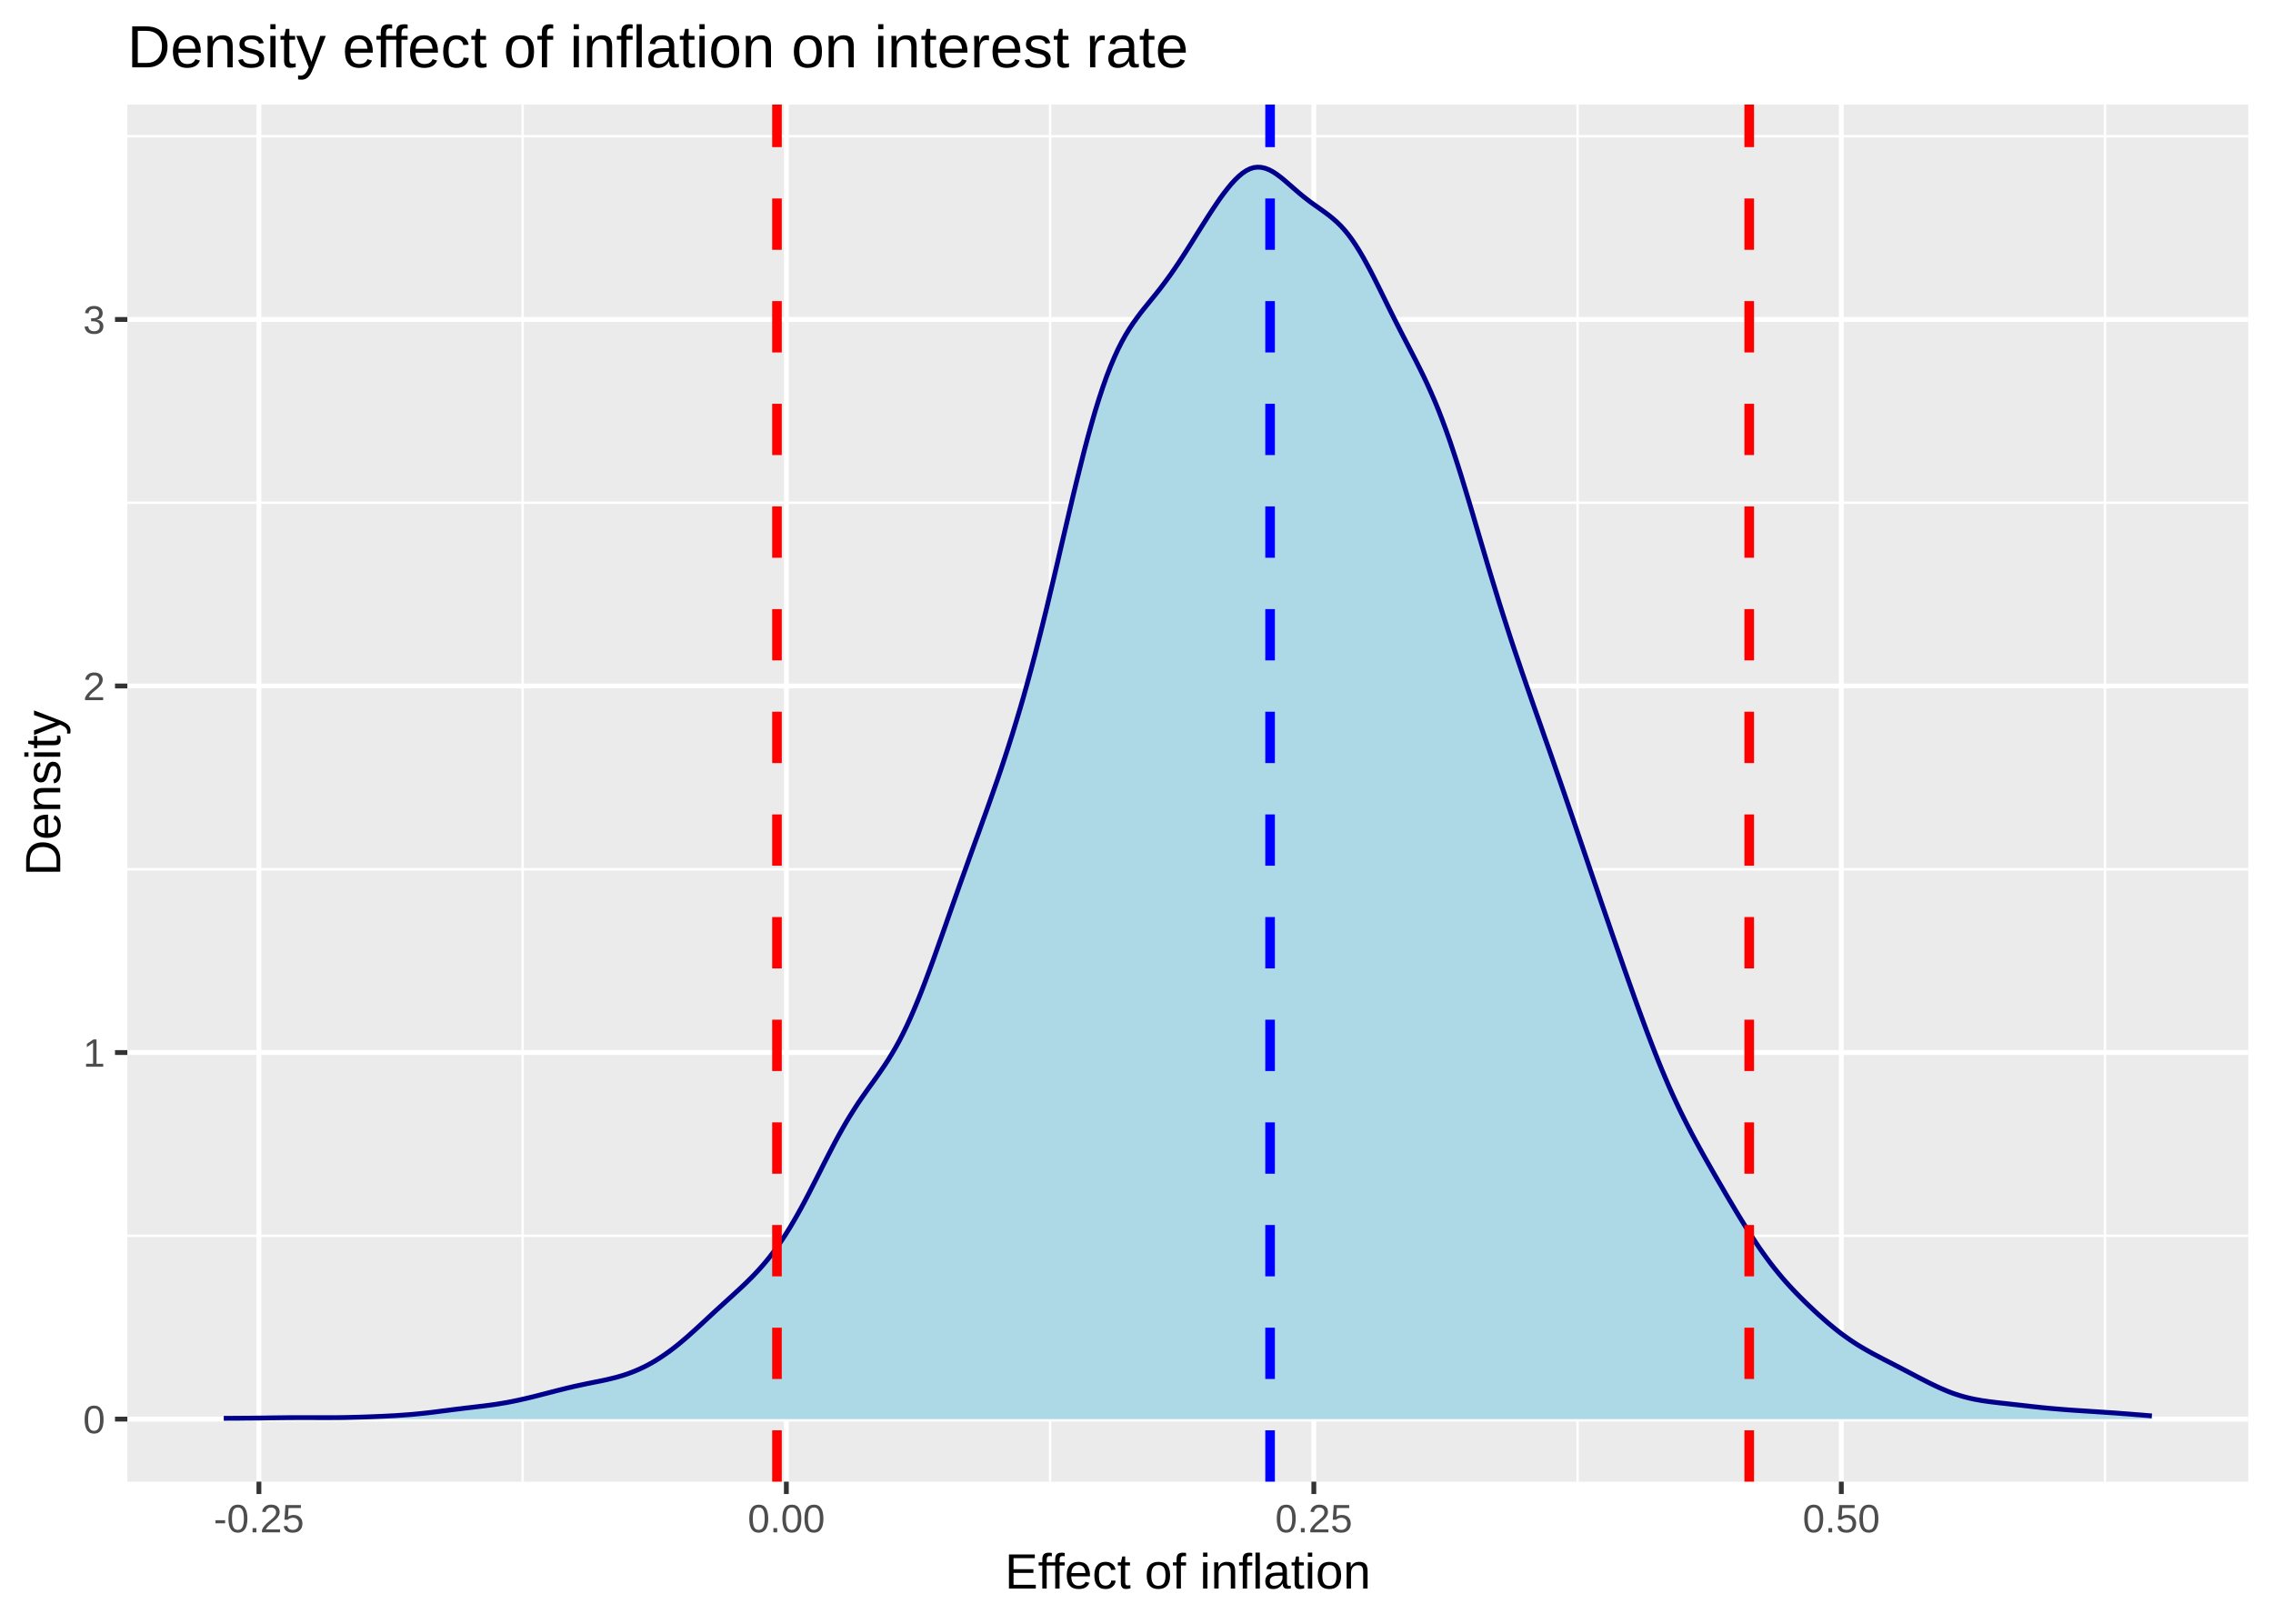
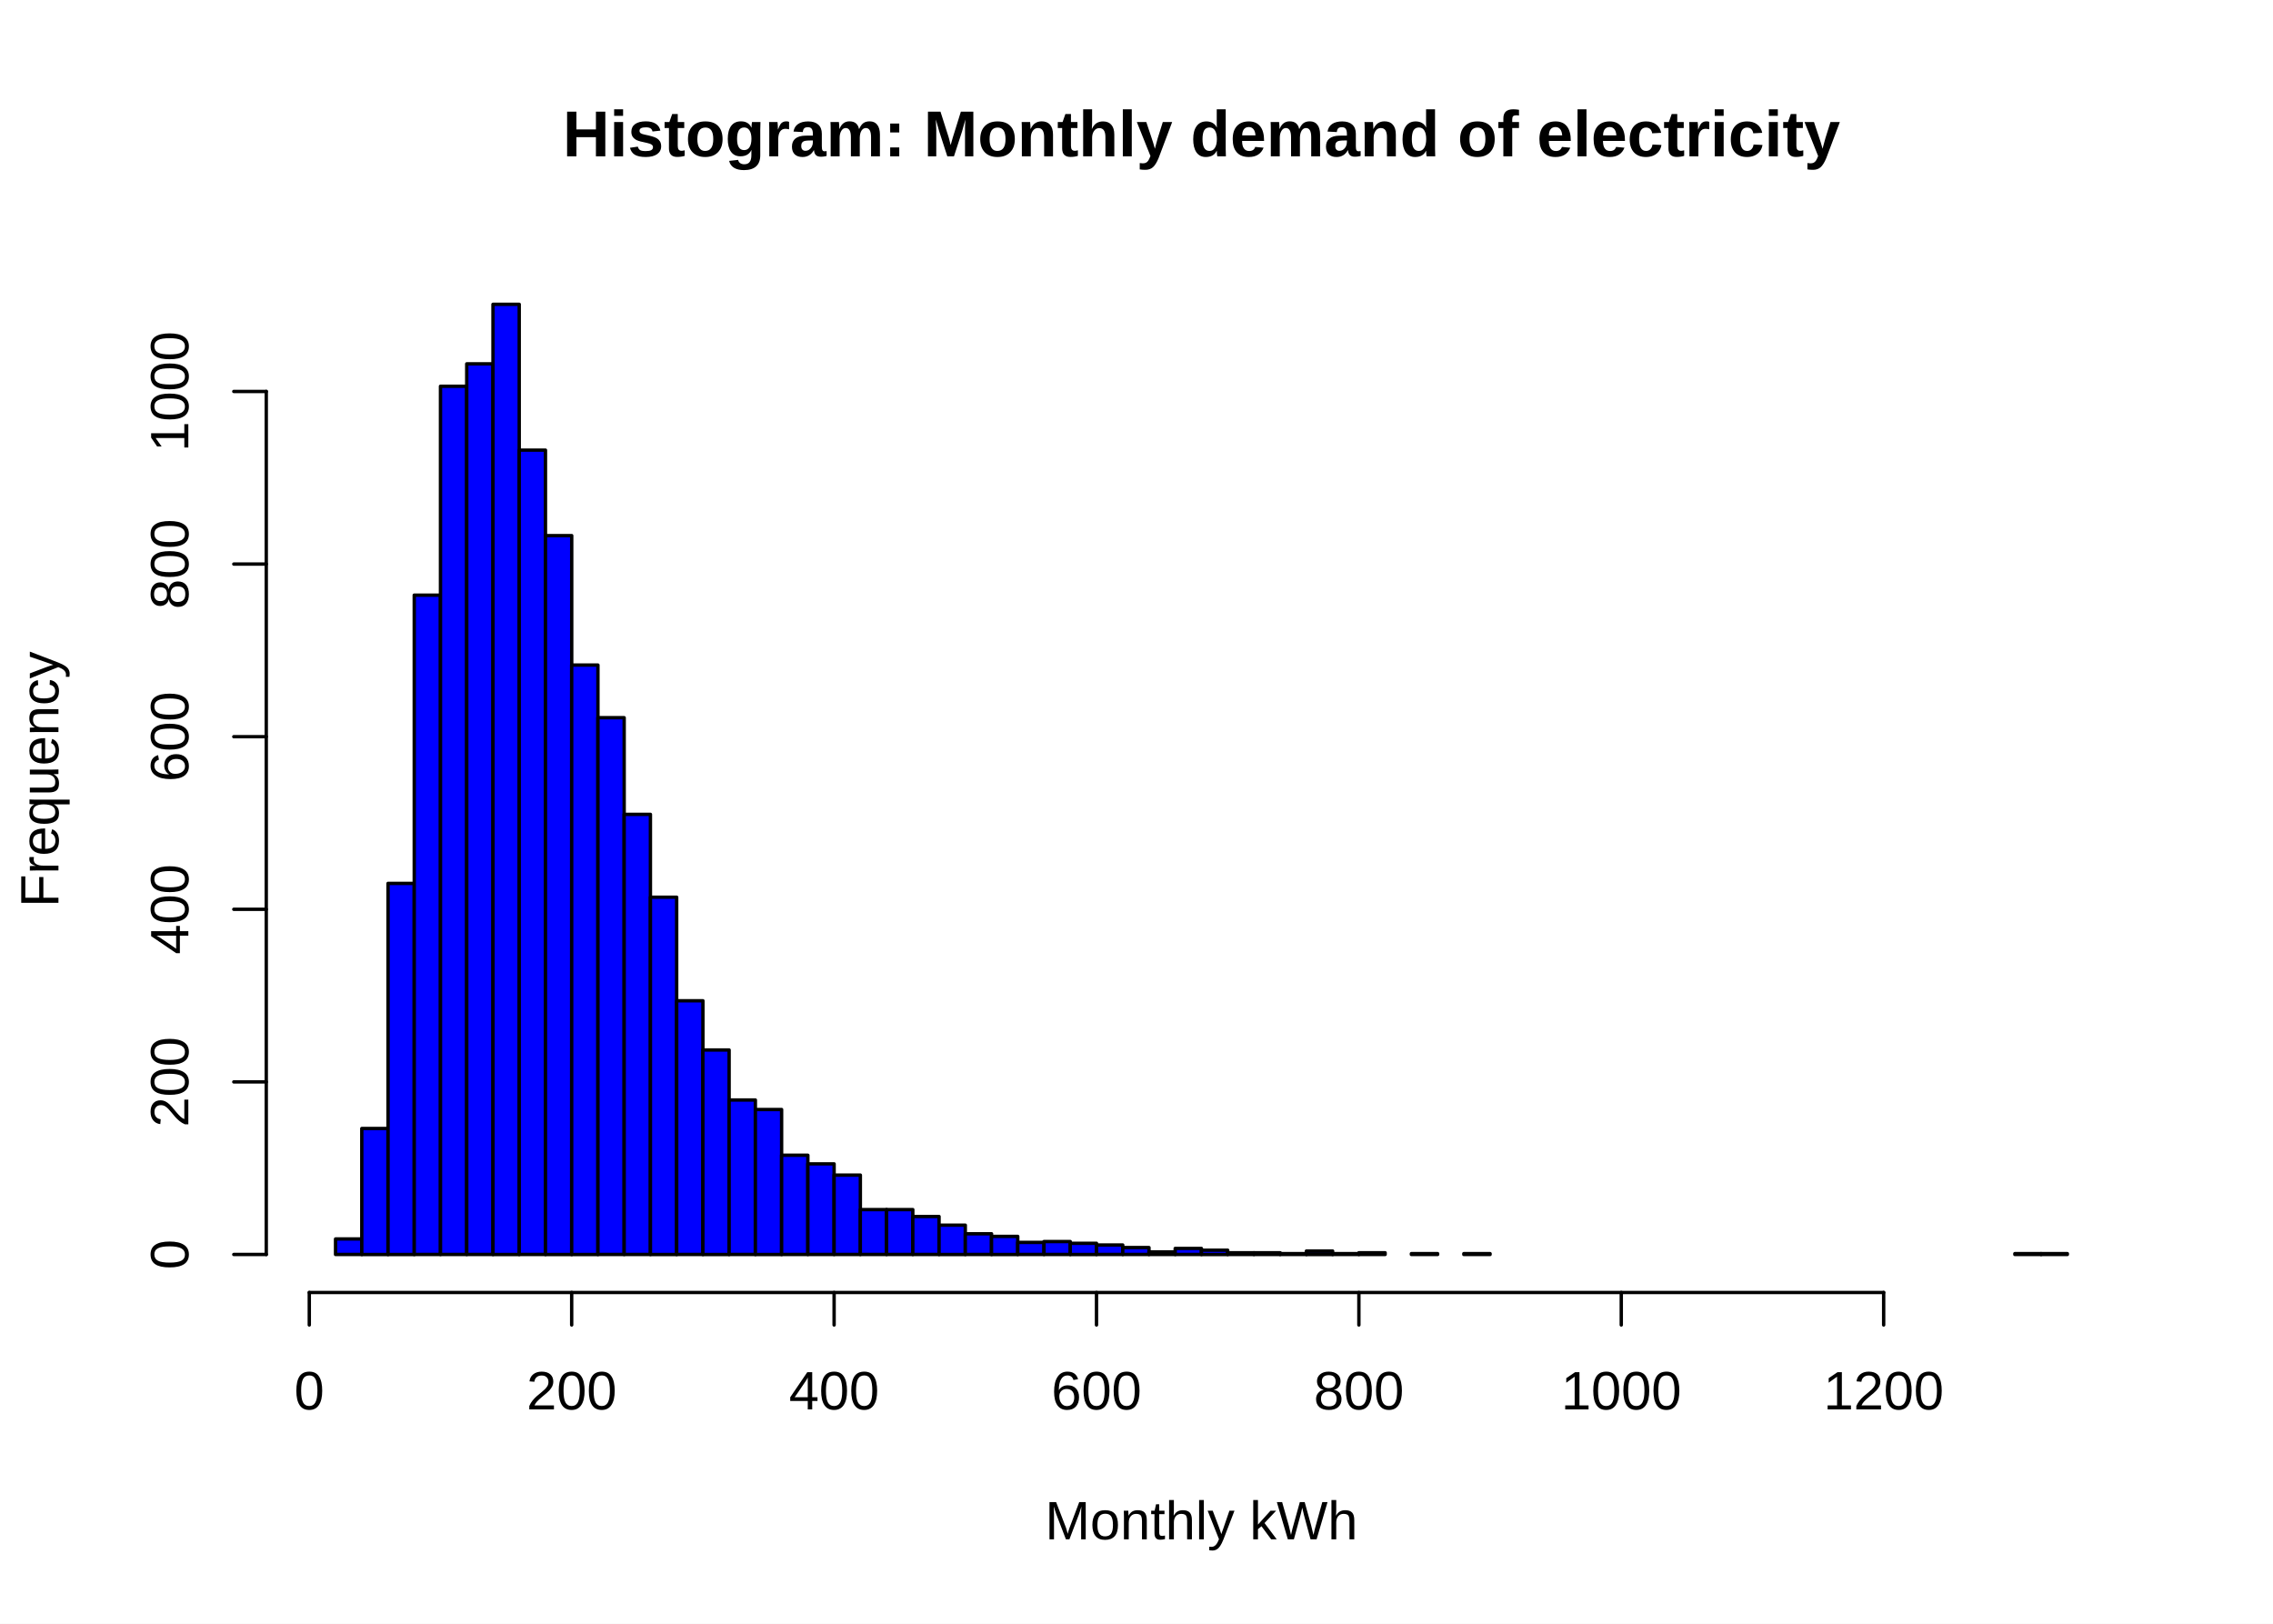
<svg xmlns="http://www.w3.org/2000/svg" class="svglite" width="504.00pt" height="360.00pt" viewBox="0 0 504.00 360.00">
  <defs>
    <style type="text/css">
    .svglite line, .svglite polyline, .svglite polygon, .svglite path, .svglite rect, .svglite circle {
      fill: none;
      stroke: #000000;
      stroke-linecap: round;
      stroke-linejoin: round;
      stroke-miterlimit: 10.00;
    }
    .svglite text {
      white-space: pre;
    }
  </style>
  </defs>
  <rect width="100%" height="100%" style="stroke: none; fill: #FFFFFF;" />
  <defs>
    <clipPath id="cpMC4wMHw1MDQuMDB8MC4wMHwzNjAuMDA=">
      <rect x="0.00" y="0.00" width="504.00" height="360.00" />
    </clipPath>
  </defs>
  <g clip-path="url(#cpMC4wMHw1MDQuMDB8MC4wMHwzNjAuMDA=)">
-     <rect x="0.00" y="0.00" width="504.00" height="360.00" style="stroke-width: 1.07; stroke: #FFFFFF; fill: #FFFFFF;" />
+     <text x="266.40" y="34.67" text-anchor="middle" style="font-size: 14.40px; font-weight: bold; font-family: &quot;Arial&quot;;" textLength="283.10px" lengthAdjust="spacingAndGlyphs">Histogram: Monthly demand of electricity</text>
+     <text x="266.40" y="341.28" text-anchor="middle" style="font-size: 12.00px; font-family: &quot;Arial&quot;;" textLength="69.36px" lengthAdjust="spacingAndGlyphs">Monthly kWh</text>
+     <text transform="translate(12.96,172.80) rotate(-90)" text-anchor="middle" style="font-size: 12.00px; font-family: &quot;Arial&quot;;" textLength="56.71px" lengthAdjust="spacingAndGlyphs">Frequency</text>
+     <line x1="68.58" y1="286.56" x2="417.67" y2="286.56" style="stroke-width: 0.75;" />
+     <line x1="68.58" y1="286.56" x2="68.58" y2="293.76" style="stroke-width: 0.75;" />
+     <line x1="126.76" y1="286.56" x2="126.76" y2="293.76" style="stroke-width: 0.75;" />
+     <line x1="184.95" y1="286.56" x2="184.95" y2="293.76" style="stroke-width: 0.75;" />
+     <line x1="243.13" y1="286.56" x2="243.13" y2="293.76" style="stroke-width: 0.75;" />
+     <line x1="301.31" y1="286.56" x2="301.31" y2="293.76" style="stroke-width: 0.75;" />
+     <line x1="359.49" y1="286.56" x2="359.49" y2="293.76" style="stroke-width: 0.75;" />
+     <line x1="417.67" y1="286.56" x2="417.67" y2="293.76" style="stroke-width: 0.75;" />
+     <text x="68.58" y="312.48" text-anchor="middle" style="font-size: 12.00px; font-family: &quot;Arial&quot;;" textLength="6.67px" lengthAdjust="spacingAndGlyphs">0</text>
+     <text x="126.76" y="312.48" text-anchor="middle" style="font-size: 12.00px; font-family: &quot;Arial&quot;;" textLength="20.02px" lengthAdjust="spacingAndGlyphs">200</text>
+     <text x="184.95" y="312.48" text-anchor="middle" style="font-size: 12.00px; font-family: &quot;Arial&quot;;" textLength="20.02px" lengthAdjust="spacingAndGlyphs">400</text>
+     <text x="243.13" y="312.48" text-anchor="middle" style="font-size: 12.00px; font-family: &quot;Arial&quot;;" textLength="20.02px" lengthAdjust="spacingAndGlyphs">600</text>
+     <text x="301.31" y="312.48" text-anchor="middle" style="font-size: 12.00px; font-family: &quot;Arial&quot;;" textLength="20.02px" lengthAdjust="spacingAndGlyphs">800</text>
+     <text x="359.49" y="312.48" text-anchor="middle" style="font-size: 12.00px; font-family: &quot;Arial&quot;;" textLength="26.70px" lengthAdjust="spacingAndGlyphs">1000</text>
+     <text x="417.67" y="312.48" text-anchor="middle" style="font-size: 12.00px; font-family: &quot;Arial&quot;;" textLength="26.70px" lengthAdjust="spacingAndGlyphs">1200</text>
+     <line x1="59.04" y1="278.13" x2="59.04" y2="86.79" style="stroke-width: 0.75;" />
+     <line x1="59.04" y1="278.13" x2="51.84" y2="278.13" style="stroke-width: 0.75;" />
+     <line x1="59.04" y1="239.87" x2="51.84" y2="239.87" style="stroke-width: 0.75;" />
+     <line x1="59.04" y1="201.60" x2="51.84" y2="201.60" style="stroke-width: 0.75;" />
+     <line x1="59.04" y1="163.33" x2="51.84" y2="163.33" style="stroke-width: 0.75;" />
+     <line x1="59.04" y1="125.06" x2="51.84" y2="125.06" style="stroke-width: 0.75;" />
+     <line x1="59.04" y1="86.79" x2="51.84" y2="86.79" style="stroke-width: 0.75;" />
+     <text transform="translate(41.76,278.13) rotate(-90)" text-anchor="middle" style="font-size: 12.00px; font-family: &quot;Arial&quot;;" textLength="6.67px" lengthAdjust="spacingAndGlyphs">0</text>
+     <text transform="translate(41.76,239.87) rotate(-90)" text-anchor="middle" style="font-size: 12.00px; font-family: &quot;Arial&quot;;" textLength="20.02px" lengthAdjust="spacingAndGlyphs">200</text>
+     <text transform="translate(41.76,201.60) rotate(-90)" text-anchor="middle" style="font-size: 12.00px; font-family: &quot;Arial&quot;;" textLength="20.02px" lengthAdjust="spacingAndGlyphs">400</text>
+     <text transform="translate(41.76,163.33) rotate(-90)" text-anchor="middle" style="font-size: 12.00px; font-family: &quot;Arial&quot;;" textLength="20.02px" lengthAdjust="spacingAndGlyphs">600</text>
+     <text transform="translate(41.76,125.06) rotate(-90)" text-anchor="middle" style="font-size: 12.00px; font-family: &quot;Arial&quot;;" textLength="20.02px" lengthAdjust="spacingAndGlyphs">800</text>
+     <text transform="translate(41.76,86.79) rotate(-90)" text-anchor="middle" style="font-size: 12.00px; font-family: &quot;Arial&quot;;" textLength="26.70px" lengthAdjust="spacingAndGlyphs">1000</text>
  </g>
  <defs>
-     <clipPath id="cpMjguMjR8NDk4LjUyfDIzLjE4fDMyOC41MA==">
-       <rect x="28.24" y="23.18" width="470.28" height="305.33" />
+     <clipPath id="cpNTkuMDR8NDczLjc2fDU5LjA0fDI4Ni41Ng==">
+       <rect x="59.04" y="59.04" width="414.72" height="227.52" />
    </clipPath>
  </defs>
-   <g clip-path="url(#cpMjguMjR8NDk4LjUyfDIzLjE4fDMyOC41MA==)">
-     <rect x="28.24" y="23.18" width="470.28" height="305.33" style="stroke-width: 1.07; stroke: none; fill: #EBEBEB;" />
-     <polyline points="28.24,273.99 498.52,273.99 " style="stroke-width: 0.53; stroke: #FFFFFF; stroke-linecap: butt;" />
-     <polyline points="28.24,192.73 498.52,192.73 " style="stroke-width: 0.53; stroke: #FFFFFF; stroke-linecap: butt;" />
-     <polyline points="28.24,111.46 498.52,111.46 " style="stroke-width: 0.53; stroke: #FFFFFF; stroke-linecap: butt;" />
-     <polyline points="28.24,30.20 498.52,30.20 " style="stroke-width: 0.53; stroke: #FFFFFF; stroke-linecap: butt;" />
-     <polyline points="115.89,328.50 115.89,23.18 " style="stroke-width: 0.53; stroke: #FFFFFF; stroke-linecap: butt;" />
-     <polyline points="232.84,328.50 232.84,23.18 " style="stroke-width: 0.53; stroke: #FFFFFF; stroke-linecap: butt;" />
-     <polyline points="349.80,328.50 349.80,23.18 " style="stroke-width: 0.53; stroke: #FFFFFF; stroke-linecap: butt;" />
-     <polyline points="466.75,328.50 466.75,23.18 " style="stroke-width: 0.53; stroke: #FFFFFF; stroke-linecap: butt;" />
-     <polyline points="28.24,314.63 498.52,314.63 " style="stroke-width: 1.07; stroke: #FFFFFF; stroke-linecap: butt;" />
-     <polyline points="28.24,233.36 498.52,233.36 " style="stroke-width: 1.07; stroke: #FFFFFF; stroke-linecap: butt;" />
-     <polyline points="28.24,152.09 498.52,152.09 " style="stroke-width: 1.07; stroke: #FFFFFF; stroke-linecap: butt;" />
-     <polyline points="28.24,70.83 498.52,70.83 " style="stroke-width: 1.07; stroke: #FFFFFF; stroke-linecap: butt;" />
-     <polyline points="57.41,328.50 57.41,23.18 " style="stroke-width: 1.07; stroke: #FFFFFF; stroke-linecap: butt;" />
-     <polyline points="174.36,328.50 174.36,23.18 " style="stroke-width: 1.07; stroke: #FFFFFF; stroke-linecap: butt;" />
-     <polyline points="291.32,328.50 291.32,23.18 " style="stroke-width: 1.07; stroke: #FFFFFF; stroke-linecap: butt;" />
-     <polyline points="408.28,328.50 408.28,23.18 " style="stroke-width: 1.07; stroke: #FFFFFF; stroke-linecap: butt;" />
-     <polygon points="49.62,314.46 50.45,314.45 51.29,314.45 52.13,314.44 52.96,314.44 53.80,314.43 54.64,314.42 55.47,314.42 56.31,314.41 57.15,314.40 57.98,314.39 58.82,314.38 59.66,314.36 60.49,314.35 61.33,314.34 62.17,314.33 63.00,314.32 63.84,314.31 64.68,314.31 65.51,314.30 66.35,314.30 67.19,314.30 68.02,314.30 68.86,314.30 69.70,314.30 70.53,314.31 71.37,314.31 72.21,314.31 73.04,314.31 73.88,314.30 74.72,314.30 75.55,314.29 76.39,314.28 77.23,314.26 78.06,314.24 78.90,314.22 79.74,314.20 80.57,314.17 81.41,314.14 82.25,314.11 83.08,314.08 83.92,314.04 84.76,314.01 85.59,313.97 86.43,313.92 87.27,313.88 88.10,313.83 88.94,313.77 89.78,313.71 90.61,313.65 91.45,313.58 92.29,313.50 93.12,313.42 93.96,313.33 94.80,313.24 95.63,313.14 96.47,313.04 97.31,312.93 98.14,312.82 98.98,312.72 99.82,312.61 100.65,312.50 101.49,312.40 102.33,312.30 103.16,312.19 104.00,312.10 104.84,312.00 105.67,311.90 106.51,311.80 107.35,311.70 108.18,311.59 109.02,311.48 109.86,311.36 110.69,311.23 111.53,311.09 112.37,310.95 113.20,310.79 114.04,310.62 114.88,310.45 115.71,310.26 116.55,310.07 117.39,309.87 118.22,309.67 119.06,309.46 119.90,309.24 120.73,309.03 121.57,308.81 122.41,308.60 123.24,308.38 124.08,308.17 124.92,307.96 125.75,307.75 126.59,307.56 127.43,307.36 128.26,307.18 129.10,307.00 129.94,306.82 130.77,306.65 131.61,306.48 132.45,306.32 133.28,306.15 134.12,305.97 134.96,305.78 135.79,305.58 136.63,305.37 137.47,305.13 138.30,304.88 139.14,304.60 139.98,304.29 140.81,303.96 141.65,303.60 142.49,303.21 143.32,302.80 144.16,302.35 145.00,301.87 145.83,301.36 146.67,300.82 147.51,300.25 148.34,299.66 149.18,299.03 150.02,298.38 150.85,297.70 151.69,296.99 152.53,296.27 153.36,295.52 154.20,294.77 155.04,294.00 155.87,293.23 156.71,292.45 157.55,291.67 158.38,290.90 159.22,290.13 160.06,289.37 160.89,288.61 161.73,287.85 162.57,287.09 163.40,286.32 164.24,285.55 165.08,284.76 165.91,283.95 166.75,283.11 167.59,282.24 168.42,281.34 169.26,280.39 170.10,279.39 170.93,278.34 171.77,277.24 172.61,276.07 173.44,274.84 174.28,273.55 175.12,272.21 175.95,270.81 176.79,269.35 177.63,267.84 178.46,266.29 179.30,264.69 180.13,263.06 180.97,261.42 181.81,259.76 182.64,258.10 183.48,256.46 184.32,254.83 185.15,253.24 185.99,251.69 186.83,250.19 187.66,248.75 188.50,247.36 189.34,246.03 190.17,244.74 191.01,243.51 191.85,242.31 192.68,241.13 193.52,239.97 194.36,238.80 195.19,237.61 196.03,236.38 196.87,235.10 197.70,233.75 198.54,232.33 199.38,230.81 200.21,229.19 201.05,227.46 201.89,225.63 202.72,223.71 203.56,221.69 204.40,219.59 205.23,217.41 206.07,215.17 206.91,212.88 207.74,210.54 208.58,208.18 209.42,205.81 210.25,203.43 211.09,201.05 211.93,198.68 212.76,196.32 213.60,193.98 214.44,191.65 215.27,189.33 216.11,187.01 216.95,184.71 217.78,182.39 218.62,180.07 219.46,177.72 220.29,175.35 221.13,172.95 221.97,170.49 222.80,167.98 223.64,165.40 224.48,162.75 225.31,160.03 226.15,157.23 226.99,154.34 227.82,151.36 228.66,148.28 229.50,145.11 230.33,141.85 231.17,138.51 232.01,135.10 232.84,131.62 233.68,128.10 234.52,124.53 235.35,120.94 236.19,117.35 237.03,113.78 237.86,110.25 238.70,106.78 239.54,103.39 240.37,100.09 241.21,96.92 242.05,93.88 242.88,91.00 243.72,88.30 244.56,85.77 245.39,83.42 246.23,81.25 247.07,79.26 247.90,77.44 248.74,75.78 249.58,74.27 250.41,72.91 251.25,71.65 252.09,70.48 252.92,69.37 253.76,68.31 254.60,67.28 255.43,66.25 256.27,65.22 257.11,64.16 257.94,63.07 258.78,61.94 259.62,60.78 260.45,59.58 261.29,58.34 262.13,57.06 262.96,55.77 263.80,54.45 264.64,53.11 265.47,51.78 266.31,50.44 267.15,49.12 267.98,47.81 268.82,46.52 269.66,45.27 270.49,44.05 271.33,42.90 272.17,41.82 273.00,40.81 273.84,39.89 274.68,39.08 275.51,38.39 276.35,37.83 277.19,37.41 278.02,37.15 278.86,37.06 279.70,37.11 280.53,37.30 281.37,37.62 282.21,38.06 283.04,38.60 283.88,39.22 284.72,39.90 285.55,40.62 286.39,41.35 287.23,42.08 288.06,42.80 288.90,43.49 289.74,44.15 290.57,44.79 291.41,45.39 292.25,45.98 293.08,46.57 293.92,47.18 294.76,47.81 295.59,48.49 296.43,49.23 297.27,50.05 298.10,50.96 298.94,51.98 299.78,53.11 300.61,54.34 301.45,55.68 302.29,57.11 303.12,58.62 303.96,60.20 304.80,61.84 305.63,63.51 306.47,65.21 307.31,66.92 308.14,68.62 308.98,70.30 309.82,71.96 310.65,73.60 311.49,75.22 312.33,76.84 313.16,78.45 314.00,80.08 314.83,81.74 315.67,83.45 316.51,85.23 317.34,87.09 318.18,89.03 319.02,91.08 319.85,93.24 320.69,95.52 321.53,97.91 322.36,100.40 323.20,102.98 324.04,105.64 324.87,108.37 325.71,111.14 326.55,113.96 327.38,116.80 328.22,119.64 329.06,122.47 329.89,125.29 330.73,128.07 331.57,130.82 332.40,133.53 333.24,136.19 334.08,138.81 334.91,141.38 335.75,143.91 336.59,146.39 337.42,148.85 338.26,151.28 339.10,153.69 339.93,156.08 340.77,158.47 341.61,160.84 342.44,163.23 343.28,165.61 344.12,168.01 344.95,170.42 345.79,172.84 346.63,175.27 347.46,177.71 348.30,180.16 349.14,182.62 349.97,185.08 350.81,187.55 351.65,190.02 352.48,192.48 353.32,194.94 354.16,197.40 354.99,199.85 355.83,202.29 356.67,204.72 357.50,207.15 358.34,209.56 359.18,211.97 360.01,214.36 360.85,216.75 361.69,219.11 362.52,221.46 363.36,223.78 364.20,226.07 365.03,228.33 365.87,230.54 366.71,232.71 367.54,234.83 368.38,236.90 369.22,238.90 370.05,240.84 370.89,242.72 371.73,244.53 372.56,246.29 373.40,247.99 374.24,249.64 375.07,251.25 375.91,252.81 376.75,254.35 377.58,255.85 378.42,257.34 379.26,258.81 380.09,260.27 380.93,261.72 381.77,263.15 382.60,264.59 383.44,266.01 384.28,267.42 385.11,268.81 385.95,270.19 386.79,271.55 387.62,272.88 388.46,274.18 389.30,275.45 390.13,276.69 390.97,277.88 391.81,279.03 392.64,280.15 393.48,281.22 394.32,282.25 395.15,283.25 395.99,284.21 396.83,285.14 397.66,286.03 398.50,286.90 399.34,287.75 400.17,288.58 401.01,289.39 401.85,290.18 402.68,290.96 403.52,291.72 404.36,292.46 405.19,293.19 406.03,293.89 406.87,294.58 407.70,295.24 408.54,295.87 409.38,296.48 410.21,297.06 411.05,297.62 411.89,298.16 412.72,298.66 413.56,299.15 414.40,299.63 415.23,300.09 416.07,300.53 416.91,300.97 417.74,301.41 418.58,301.84 419.42,302.27 420.25,302.70 421.09,303.13 421.93,303.57 422.76,304.00 423.60,304.44 424.44,304.88 425.27,305.32 426.11,305.75 426.95,306.18 427.78,306.60 428.62,307.01 429.46,307.41 430.29,307.79 431.13,308.15 431.97,308.50 432.80,308.82 433.64,309.11 434.48,309.38 435.31,309.63 436.15,309.85 436.99,310.05 437.82,310.23 438.66,310.38 439.50,310.53 440.33,310.65 441.17,310.77 442.01,310.87 442.84,310.97 443.68,311.07 444.52,311.16 445.35,311.25 446.19,311.35 447.02,311.44 447.86,311.53 448.70,311.63 449.53,311.72 450.37,311.82 451.21,311.91 452.04,312.00 452.88,312.09 453.72,312.17 454.55,312.25 455.39,312.32 456.23,312.39 457.06,312.46 457.90,312.53 458.74,312.59 459.57,312.65 460.41,312.71 461.25,312.76 462.08,312.82 462.92,312.87 463.76,312.93 464.59,312.98 465.43,313.04 466.27,313.09 467.10,313.15 467.94,313.21 468.78,313.26 469.61,313.32 470.45,313.39 471.29,313.45 472.12,313.51 472.96,313.58 473.80,313.65 474.63,313.71 475.47,313.78 476.31,313.85 477.14,313.92 477.14,314.63 476.31,314.63 475.47,314.63 474.63,314.63 473.80,314.63 472.96,314.63 472.12,314.63 471.29,314.63 470.45,314.63 469.61,314.63 468.78,314.63 467.94,314.63 467.10,314.63 466.27,314.63 465.43,314.63 464.59,314.63 463.76,314.63 462.92,314.63 462.08,314.63 461.25,314.63 460.41,314.63 459.57,314.63 458.74,314.63 457.90,314.63 457.06,314.63 456.23,314.63 455.39,314.63 454.55,314.63 453.72,314.63 452.88,314.63 452.04,314.63 451.21,314.63 450.37,314.63 449.53,314.63 448.70,314.63 447.86,314.63 447.02,314.63 446.19,314.63 445.35,314.63 444.52,314.63 443.68,314.63 442.84,314.63 442.01,314.63 441.17,314.63 440.33,314.63 439.50,314.63 438.66,314.63 437.82,314.63 436.99,314.63 436.15,314.63 435.31,314.63 434.48,314.63 433.64,314.63 432.80,314.63 431.97,314.63 431.13,314.63 430.29,314.63 429.46,314.63 428.62,314.63 427.78,314.63 426.95,314.63 426.11,314.63 425.27,314.63 424.44,314.63 423.60,314.63 422.76,314.63 421.93,314.63 421.09,314.63 420.25,314.63 419.42,314.63 418.58,314.63 417.74,314.63 416.91,314.63 416.07,314.63 415.23,314.63 414.40,314.63 413.56,314.63 412.72,314.63 411.89,314.63 411.05,314.63 410.21,314.63 409.38,314.63 408.54,314.63 407.70,314.63 406.87,314.63 406.03,314.63 405.19,314.63 404.36,314.63 403.52,314.63 402.68,314.63 401.85,314.63 401.01,314.63 400.17,314.63 399.34,314.63 398.50,314.63 397.66,314.63 396.83,314.63 395.99,314.63 395.15,314.63 394.32,314.63 393.48,314.63 392.64,314.63 391.81,314.63 390.97,314.63 390.13,314.63 389.30,314.63 388.46,314.63 387.62,314.63 386.79,314.63 385.95,314.63 385.11,314.63 384.28,314.63 383.44,314.63 382.60,314.63 381.77,314.63 380.93,314.63 380.09,314.63 379.26,314.63 378.42,314.63 377.58,314.63 376.75,314.63 375.91,314.63 375.07,314.63 374.24,314.63 373.40,314.63 372.56,314.63 371.73,314.63 370.89,314.63 370.05,314.63 369.22,314.63 368.38,314.63 367.54,314.63 366.71,314.63 365.87,314.63 365.03,314.63 364.20,314.63 363.36,314.63 362.52,314.63 361.69,314.63 360.85,314.63 360.01,314.63 359.18,314.63 358.34,314.63 357.50,314.63 356.67,314.63 355.83,314.63 354.99,314.63 354.16,314.63 353.32,314.63 352.48,314.63 351.65,314.63 350.81,314.63 349.97,314.63 349.14,314.63 348.30,314.63 347.46,314.63 346.63,314.63 345.79,314.63 344.95,314.63 344.12,314.63 343.28,314.63 342.44,314.63 341.61,314.63 340.77,314.63 339.93,314.63 339.10,314.63 338.26,314.63 337.42,314.63 336.59,314.63 335.75,314.63 334.91,314.63 334.08,314.63 333.24,314.63 332.40,314.63 331.57,314.63 330.73,314.63 329.89,314.63 329.06,314.63 328.22,314.63 327.38,314.63 326.55,314.63 325.71,314.63 324.87,314.63 324.04,314.63 323.20,314.63 322.36,314.63 321.53,314.63 320.69,314.63 319.85,314.63 319.02,314.63 318.18,314.63 317.34,314.63 316.51,314.63 315.67,314.63 314.83,314.63 314.00,314.63 313.16,314.63 312.33,314.63 311.49,314.63 310.65,314.63 309.82,314.63 308.98,314.63 308.14,314.63 307.31,314.63 306.47,314.63 305.63,314.63 304.80,314.63 303.96,314.63 303.12,314.63 302.29,314.63 301.45,314.63 300.61,314.63 299.78,314.63 298.94,314.63 298.10,314.63 297.27,314.63 296.43,314.63 295.59,314.63 294.76,314.63 293.92,314.63 293.08,314.63 292.25,314.63 291.41,314.63 290.57,314.63 289.74,314.63 288.90,314.63 288.06,314.63 287.23,314.63 286.39,314.63 285.55,314.63 284.72,314.63 283.88,314.63 283.04,314.63 282.21,314.63 281.37,314.63 280.53,314.63 279.70,314.63 278.86,314.63 278.02,314.63 277.19,314.63 276.35,314.63 275.51,314.63 274.68,314.63 273.84,314.63 273.00,314.63 272.17,314.63 271.33,314.63 270.49,314.63 269.66,314.63 268.82,314.63 267.98,314.63 267.15,314.63 266.31,314.63 265.47,314.63 264.64,314.63 263.80,314.63 262.96,314.63 262.13,314.63 261.29,314.63 260.45,314.63 259.62,314.63 258.78,314.63 257.94,314.63 257.11,314.63 256.27,314.63 255.43,314.63 254.60,314.63 253.76,314.63 252.92,314.63 252.09,314.63 251.25,314.63 250.41,314.63 249.58,314.63 248.74,314.63 247.90,314.63 247.07,314.63 246.23,314.63 245.39,314.63 244.56,314.63 243.72,314.63 242.88,314.63 242.05,314.63 241.21,314.63 240.37,314.63 239.54,314.63 238.70,314.63 237.86,314.63 237.03,314.63 236.19,314.63 235.35,314.63 234.52,314.63 233.68,314.63 232.84,314.63 232.01,314.63 231.17,314.63 230.33,314.63 229.50,314.63 228.66,314.63 227.82,314.63 226.99,314.63 226.15,314.63 225.31,314.63 224.48,314.63 223.64,314.63 222.80,314.63 221.97,314.63 221.13,314.63 220.29,314.63 219.46,314.63 218.62,314.63 217.78,314.63 216.95,314.63 216.11,314.63 215.27,314.63 214.44,314.63 213.60,314.63 212.76,314.63 211.93,314.63 211.09,314.63 210.25,314.63 209.42,314.63 208.58,314.63 207.74,314.63 206.91,314.63 206.07,314.63 205.23,314.63 204.40,314.63 203.56,314.63 202.72,314.63 201.89,314.63 201.05,314.63 200.21,314.63 199.38,314.63 198.54,314.63 197.70,314.63 196.87,314.63 196.03,314.63 195.19,314.63 194.36,314.63 193.52,314.63 192.68,314.63 191.85,314.63 191.01,314.63 190.17,314.63 189.34,314.63 188.50,314.63 187.66,314.63 186.83,314.63 185.99,314.63 185.15,314.63 184.32,314.63 183.48,314.63 182.64,314.63 181.81,314.63 180.97,314.63 180.13,314.63 179.30,314.63 178.46,314.63 177.63,314.63 176.79,314.63 175.95,314.63 175.12,314.63 174.28,314.63 173.44,314.63 172.61,314.63 171.77,314.63 170.93,314.63 170.10,314.63 169.26,314.63 168.42,314.63 167.59,314.63 166.75,314.63 165.91,314.63 165.08,314.63 164.24,314.63 163.40,314.63 162.57,314.63 161.73,314.63 160.89,314.63 160.06,314.63 159.22,314.63 158.38,314.63 157.55,314.63 156.71,314.63 155.87,314.63 155.04,314.63 154.20,314.63 153.36,314.63 152.53,314.63 151.69,314.63 150.85,314.63 150.02,314.63 149.18,314.63 148.34,314.63 147.51,314.63 146.67,314.63 145.83,314.63 145.00,314.63 144.16,314.63 143.32,314.63 142.49,314.63 141.65,314.63 140.81,314.63 139.98,314.63 139.14,314.63 138.30,314.63 137.47,314.63 136.63,314.63 135.79,314.63 134.96,314.63 134.12,314.63 133.28,314.63 132.45,314.63 131.61,314.63 130.77,314.63 129.94,314.63 129.10,314.63 128.26,314.63 127.43,314.63 126.59,314.63 125.75,314.63 124.92,314.63 124.08,314.63 123.24,314.63 122.41,314.63 121.57,314.63 120.73,314.63 119.90,314.63 119.06,314.63 118.22,314.63 117.39,314.63 116.55,314.63 115.71,314.63 114.88,314.63 114.04,314.63 113.20,314.63 112.37,314.63 111.53,314.63 110.69,314.63 109.86,314.63 109.02,314.63 108.18,314.63 107.35,314.63 106.51,314.63 105.67,314.63 104.84,314.63 104.00,314.63 103.16,314.63 102.33,314.63 101.49,314.63 100.65,314.63 99.82,314.63 98.98,314.63 98.14,314.63 97.31,314.63 96.47,314.63 95.63,314.63 94.80,314.63 93.96,314.63 93.12,314.63 92.29,314.63 91.45,314.63 90.61,314.63 89.78,314.63 88.94,314.63 88.10,314.63 87.27,314.63 86.43,314.63 85.59,314.63 84.76,314.63 83.92,314.63 83.08,314.63 82.25,314.63 81.41,314.63 80.57,314.63 79.74,314.63 78.90,314.63 78.06,314.63 77.23,314.63 76.39,314.63 75.55,314.63 74.72,314.63 73.88,314.63 73.04,314.63 72.21,314.63 71.37,314.63 70.53,314.63 69.70,314.63 68.86,314.63 68.02,314.63 67.19,314.63 66.35,314.63 65.51,314.63 64.68,314.63 63.84,314.63 63.00,314.63 62.17,314.63 61.33,314.63 60.49,314.63 59.66,314.63 58.82,314.63 57.98,314.63 57.15,314.63 56.31,314.63 55.47,314.63 54.64,314.63 53.80,314.63 52.96,314.63 52.13,314.63 51.29,314.63 50.45,314.63 49.62,314.63 " style="stroke-width: 0.00; stroke: none; stroke-linecap: butt; fill: #ADD8E6;" />
-     <polyline points="49.62,314.46 50.45,314.45 51.29,314.45 52.13,314.44 52.96,314.44 53.80,314.43 54.64,314.42 55.47,314.42 56.31,314.41 57.15,314.40 57.98,314.39 58.82,314.38 59.66,314.36 60.49,314.35 61.33,314.34 62.17,314.33 63.00,314.32 63.84,314.31 64.68,314.31 65.51,314.30 66.35,314.30 67.19,314.30 68.02,314.30 68.86,314.30 69.70,314.30 70.53,314.31 71.37,314.31 72.21,314.31 73.04,314.31 73.88,314.30 74.72,314.30 75.55,314.29 76.39,314.28 77.23,314.26 78.06,314.24 78.90,314.22 79.74,314.20 80.57,314.17 81.41,314.14 82.25,314.11 83.08,314.08 83.92,314.04 84.76,314.01 85.59,313.97 86.43,313.92 87.27,313.88 88.10,313.83 88.94,313.77 89.78,313.71 90.61,313.65 91.45,313.58 92.29,313.50 93.12,313.42 93.96,313.33 94.80,313.24 95.63,313.14 96.47,313.04 97.31,312.93 98.14,312.82 98.98,312.72 99.82,312.61 100.65,312.50 101.49,312.40 102.33,312.30 103.16,312.19 104.00,312.10 104.84,312.00 105.67,311.90 106.51,311.80 107.35,311.70 108.18,311.59 109.02,311.48 109.86,311.36 110.69,311.23 111.53,311.09 112.37,310.95 113.20,310.79 114.04,310.62 114.88,310.45 115.71,310.26 116.55,310.07 117.39,309.87 118.22,309.67 119.06,309.46 119.90,309.24 120.73,309.03 121.57,308.81 122.41,308.60 123.24,308.38 124.08,308.17 124.92,307.96 125.75,307.75 126.59,307.56 127.43,307.36 128.26,307.18 129.10,307.00 129.94,306.82 130.77,306.65 131.61,306.48 132.45,306.32 133.28,306.15 134.12,305.97 134.96,305.78 135.79,305.58 136.63,305.37 137.47,305.13 138.30,304.88 139.14,304.60 139.98,304.29 140.81,303.96 141.65,303.60 142.49,303.21 143.32,302.80 144.16,302.35 145.00,301.87 145.83,301.36 146.67,300.82 147.51,300.25 148.34,299.66 149.18,299.03 150.02,298.38 150.85,297.70 151.69,296.99 152.53,296.27 153.36,295.52 154.20,294.77 155.04,294.00 155.87,293.23 156.71,292.45 157.55,291.67 158.38,290.90 159.22,290.13 160.06,289.37 160.89,288.61 161.73,287.85 162.57,287.09 163.40,286.32 164.24,285.55 165.08,284.76 165.91,283.95 166.75,283.11 167.59,282.24 168.42,281.34 169.26,280.39 170.10,279.39 170.93,278.34 171.77,277.24 172.61,276.07 173.44,274.84 174.28,273.55 175.12,272.21 175.95,270.81 176.79,269.35 177.63,267.84 178.46,266.29 179.30,264.69 180.13,263.06 180.97,261.42 181.81,259.76 182.64,258.10 183.48,256.46 184.32,254.83 185.15,253.24 185.99,251.69 186.83,250.19 187.66,248.75 188.50,247.36 189.34,246.03 190.17,244.74 191.01,243.51 191.85,242.31 192.68,241.13 193.52,239.97 194.36,238.80 195.19,237.61 196.03,236.38 196.87,235.10 197.70,233.75 198.54,232.33 199.38,230.81 200.21,229.19 201.05,227.46 201.89,225.63 202.72,223.71 203.56,221.69 204.40,219.59 205.23,217.41 206.07,215.17 206.91,212.88 207.74,210.54 208.58,208.18 209.42,205.81 210.25,203.43 211.09,201.05 211.93,198.68 212.76,196.32 213.60,193.98 214.44,191.65 215.27,189.33 216.11,187.01 216.95,184.71 217.78,182.39 218.62,180.07 219.46,177.72 220.29,175.35 221.13,172.95 221.97,170.49 222.80,167.98 223.64,165.40 224.48,162.75 225.31,160.03 226.15,157.23 226.99,154.34 227.82,151.36 228.66,148.28 229.50,145.11 230.33,141.85 231.17,138.51 232.01,135.10 232.84,131.62 233.68,128.10 234.52,124.53 235.35,120.94 236.19,117.35 237.03,113.78 237.86,110.25 238.70,106.78 239.54,103.39 240.37,100.09 241.21,96.92 242.05,93.88 242.88,91.00 243.72,88.30 244.56,85.77 245.39,83.42 246.23,81.25 247.07,79.26 247.90,77.44 248.74,75.78 249.58,74.27 250.41,72.91 251.25,71.65 252.09,70.48 252.92,69.37 253.76,68.31 254.60,67.28 255.43,66.25 256.27,65.22 257.11,64.16 257.94,63.07 258.78,61.94 259.62,60.78 260.45,59.58 261.29,58.34 262.13,57.06 262.96,55.77 263.80,54.45 264.64,53.11 265.47,51.78 266.31,50.44 267.15,49.12 267.98,47.81 268.82,46.52 269.66,45.27 270.49,44.05 271.33,42.90 272.17,41.82 273.00,40.81 273.84,39.89 274.68,39.08 275.51,38.39 276.35,37.83 277.19,37.41 278.02,37.15 278.86,37.06 279.70,37.11 280.53,37.30 281.37,37.62 282.21,38.06 283.04,38.60 283.88,39.22 284.72,39.90 285.55,40.62 286.39,41.35 287.23,42.08 288.06,42.80 288.90,43.49 289.74,44.15 290.57,44.79 291.41,45.39 292.25,45.98 293.08,46.57 293.92,47.18 294.76,47.81 295.59,48.49 296.43,49.23 297.27,50.05 298.10,50.96 298.94,51.98 299.78,53.11 300.61,54.34 301.45,55.68 302.29,57.11 303.12,58.62 303.96,60.20 304.80,61.84 305.63,63.51 306.47,65.21 307.31,66.92 308.14,68.62 308.98,70.30 309.82,71.96 310.65,73.60 311.49,75.22 312.33,76.84 313.16,78.45 314.00,80.08 314.83,81.74 315.67,83.45 316.51,85.23 317.34,87.09 318.18,89.03 319.02,91.08 319.85,93.24 320.69,95.52 321.53,97.91 322.36,100.40 323.20,102.98 324.04,105.64 324.87,108.37 325.71,111.14 326.55,113.96 327.38,116.80 328.22,119.64 329.06,122.47 329.89,125.29 330.73,128.07 331.57,130.82 332.40,133.53 333.24,136.19 334.08,138.81 334.91,141.38 335.75,143.91 336.59,146.39 337.42,148.85 338.26,151.28 339.10,153.69 339.93,156.08 340.77,158.47 341.61,160.84 342.44,163.23 343.28,165.61 344.12,168.01 344.95,170.42 345.79,172.84 346.63,175.27 347.46,177.71 348.30,180.16 349.14,182.62 349.97,185.08 350.81,187.55 351.65,190.02 352.48,192.48 353.32,194.94 354.16,197.40 354.99,199.85 355.83,202.29 356.67,204.72 357.50,207.15 358.34,209.56 359.18,211.97 360.01,214.36 360.85,216.75 361.69,219.11 362.52,221.46 363.36,223.78 364.20,226.07 365.03,228.33 365.87,230.54 366.71,232.71 367.54,234.83 368.38,236.90 369.22,238.90 370.05,240.84 370.89,242.72 371.73,244.53 372.56,246.29 373.40,247.99 374.24,249.64 375.07,251.25 375.91,252.81 376.75,254.35 377.58,255.85 378.42,257.34 379.26,258.81 380.09,260.27 380.93,261.72 381.77,263.15 382.60,264.59 383.44,266.01 384.28,267.42 385.11,268.81 385.95,270.19 386.79,271.55 387.62,272.88 388.46,274.18 389.30,275.45 390.13,276.69 390.97,277.88 391.81,279.03 392.64,280.15 393.48,281.22 394.32,282.25 395.15,283.25 395.99,284.21 396.83,285.14 397.66,286.03 398.50,286.90 399.34,287.75 400.17,288.58 401.01,289.39 401.85,290.18 402.68,290.96 403.52,291.72 404.36,292.46 405.19,293.19 406.03,293.89 406.87,294.58 407.70,295.24 408.54,295.87 409.38,296.48 410.21,297.06 411.05,297.62 411.89,298.16 412.72,298.66 413.56,299.15 414.40,299.63 415.23,300.09 416.07,300.53 416.91,300.97 417.74,301.41 418.58,301.84 419.42,302.27 420.25,302.70 421.09,303.13 421.93,303.57 422.76,304.00 423.60,304.44 424.44,304.88 425.27,305.32 426.11,305.75 426.95,306.18 427.78,306.60 428.62,307.01 429.46,307.41 430.29,307.79 431.13,308.15 431.97,308.50 432.80,308.82 433.64,309.11 434.48,309.38 435.31,309.63 436.15,309.85 436.99,310.05 437.82,310.23 438.66,310.38 439.50,310.53 440.33,310.65 441.17,310.77 442.01,310.87 442.84,310.97 443.68,311.07 444.52,311.16 445.35,311.25 446.19,311.35 447.02,311.44 447.86,311.53 448.70,311.63 449.53,311.72 450.37,311.82 451.21,311.91 452.04,312.00 452.88,312.09 453.72,312.17 454.55,312.25 455.39,312.32 456.23,312.39 457.06,312.46 457.90,312.53 458.74,312.59 459.57,312.65 460.41,312.71 461.25,312.76 462.08,312.82 462.92,312.87 463.76,312.93 464.59,312.98 465.43,313.04 466.27,313.09 467.10,313.15 467.94,313.21 468.78,313.26 469.61,313.32 470.45,313.39 471.29,313.45 472.12,313.51 472.96,313.58 473.80,313.65 474.63,313.71 475.47,313.78 476.31,313.85 477.14,313.92 " style="stroke-width: 1.07; stroke: #00008B; stroke-linecap: butt;" />
-     <line x1="281.62" y1="328.50" x2="281.62" y2="23.18" style="stroke-width: 2.13; stroke: #0000FF; stroke-dasharray: 11.38,11.38; stroke-linecap: butt;" />
-     <line x1="172.28" y1="328.50" x2="172.28" y2="23.18" style="stroke-width: 2.13; stroke: #FF0000; stroke-dasharray: 11.38,11.38; stroke-linecap: butt;" />
-     <line x1="387.86" y1="328.50" x2="387.86" y2="23.18" style="stroke-width: 2.13; stroke: #FF0000; stroke-dasharray: 11.38,11.38; stroke-linecap: butt;" />
-   </g>
-   <g clip-path="url(#cpMC4wMHw1MDQuMDB8MC4wMHwzNjAuMDA=)">
-     <text x="23.31" y="317.78" text-anchor="end" style="font-size: 8.80px;fill: #4D4D4D; font-family: &quot;Arial&quot;;" textLength="4.90px" lengthAdjust="spacingAndGlyphs">0</text>
-     <text x="23.31" y="236.51" text-anchor="end" style="font-size: 8.80px;fill: #4D4D4D; font-family: &quot;Arial&quot;;" textLength="4.90px" lengthAdjust="spacingAndGlyphs">1</text>
-     <text x="23.31" y="155.24" text-anchor="end" style="font-size: 8.80px;fill: #4D4D4D; font-family: &quot;Arial&quot;;" textLength="4.90px" lengthAdjust="spacingAndGlyphs">2</text>
-     <text x="23.31" y="73.98" text-anchor="end" style="font-size: 8.80px;fill: #4D4D4D; font-family: &quot;Arial&quot;;" textLength="4.90px" lengthAdjust="spacingAndGlyphs">3</text>
-     <polyline points="25.50,314.63 28.24,314.63 " style="stroke-width: 1.07; stroke: #333333; stroke-linecap: butt;" />
-     <polyline points="25.50,233.36 28.24,233.36 " style="stroke-width: 1.07; stroke: #333333; stroke-linecap: butt;" />
-     <polyline points="25.50,152.09 28.24,152.09 " style="stroke-width: 1.07; stroke: #333333; stroke-linecap: butt;" />
-     <polyline points="25.50,70.83 28.24,70.83 " style="stroke-width: 1.07; stroke: #333333; stroke-linecap: butt;" />
-     <polyline points="57.41,331.24 57.41,328.50 " style="stroke-width: 1.07; stroke: #333333; stroke-linecap: butt;" />
-     <polyline points="174.36,331.24 174.36,328.50 " style="stroke-width: 1.07; stroke: #333333; stroke-linecap: butt;" />
-     <polyline points="291.32,331.24 291.32,328.50 " style="stroke-width: 1.07; stroke: #333333; stroke-linecap: butt;" />
-     <polyline points="408.28,331.24 408.28,328.50 " style="stroke-width: 1.07; stroke: #333333; stroke-linecap: butt;" />
-     <text x="57.41" y="339.74" text-anchor="middle" style="font-size: 8.80px;fill: #4D4D4D; font-family: &quot;Arial&quot;;" textLength="20.07px" lengthAdjust="spacingAndGlyphs">-0.25</text>
-     <text x="174.36" y="339.74" text-anchor="middle" style="font-size: 8.80px;fill: #4D4D4D; font-family: &quot;Arial&quot;;" textLength="17.14px" lengthAdjust="spacingAndGlyphs">0.00</text>
-     <text x="291.32" y="339.74" text-anchor="middle" style="font-size: 8.80px;fill: #4D4D4D; font-family: &quot;Arial&quot;;" textLength="17.14px" lengthAdjust="spacingAndGlyphs">0.25</text>
-     <text x="408.28" y="339.74" text-anchor="middle" style="font-size: 8.80px;fill: #4D4D4D; font-family: &quot;Arial&quot;;" textLength="17.14px" lengthAdjust="spacingAndGlyphs">0.50</text>
-     <text x="263.38" y="352.20" text-anchor="middle" style="font-size: 11.00px; font-family: &quot;Arial&quot;;" textLength="81.16px" lengthAdjust="spacingAndGlyphs">Effect of inflation</text>
-     <text transform="translate(13.36,175.84) rotate(-90)" text-anchor="middle" style="font-size: 11.00px; font-family: &quot;Arial&quot;;" textLength="36.68px" lengthAdjust="spacingAndGlyphs">Density</text>
-     <text x="28.24" y="14.93" style="font-size: 13.20px; font-family: &quot;Arial&quot;;" textLength="235.13px" lengthAdjust="spacingAndGlyphs">Density effect of inflation on interest rate</text>
+   <g clip-path="url(#cpNTkuMDR8NDczLjc2fDU5LjA0fDI4Ni41Ng==)">
+     <rect x="74.40" y="274.69" width="5.82" height="3.44" style="stroke-width: 0.75; fill: #0000FF;" />
+     <rect x="80.22" y="250.20" width="5.82" height="27.94" style="stroke-width: 0.75; fill: #0000FF;" />
+     <rect x="86.04" y="195.86" width="5.82" height="82.28" style="stroke-width: 0.75; fill: #0000FF;" />
+     <rect x="91.85" y="131.95" width="5.82" height="146.18" style="stroke-width: 0.75; fill: #0000FF;" />
+     <rect x="97.67" y="85.64" width="5.82" height="192.49" style="stroke-width: 0.75; fill: #0000FF;" />
+     <rect x="103.49" y="80.67" width="5.82" height="197.46" style="stroke-width: 0.75; fill: #0000FF;" />
+     <rect x="109.31" y="67.47" width="5.82" height="210.67" style="stroke-width: 0.75; fill: #0000FF;" />
+     <rect x="115.13" y="99.80" width="5.82" height="178.33" style="stroke-width: 0.75; fill: #0000FF;" />
+     <rect x="120.95" y="118.75" width="5.82" height="159.39" style="stroke-width: 0.75; fill: #0000FF;" />
+     <rect x="126.76" y="147.45" width="5.82" height="130.69" style="stroke-width: 0.75; fill: #0000FF;" />
+     <rect x="132.58" y="159.12" width="5.82" height="119.01" style="stroke-width: 0.75; fill: #0000FF;" />
+     <rect x="138.40" y="180.55" width="5.82" height="97.58" style="stroke-width: 0.75; fill: #0000FF;" />
+     <rect x="144.22" y="198.92" width="5.82" height="79.22" style="stroke-width: 0.75; fill: #0000FF;" />
+     <rect x="150.04" y="221.88" width="5.82" height="56.25" style="stroke-width: 0.75; fill: #0000FF;" />
+     <rect x="155.85" y="232.79" width="5.82" height="45.35" style="stroke-width: 0.75; fill: #0000FF;" />
+     <rect x="161.67" y="243.88" width="5.82" height="34.25" style="stroke-width: 0.75; fill: #0000FF;" />
+     <rect x="167.49" y="245.99" width="5.82" height="32.15" style="stroke-width: 0.75; fill: #0000FF;" />
+     <rect x="173.31" y="256.13" width="5.82" height="22.00" style="stroke-width: 0.75; fill: #0000FF;" />
+     <rect x="179.13" y="258.04" width="5.82" height="20.09" style="stroke-width: 0.75; fill: #0000FF;" />
+     <rect x="184.95" y="260.53" width="5.82" height="17.60" style="stroke-width: 0.75; fill: #0000FF;" />
+     <rect x="190.76" y="268.18" width="5.82" height="9.95" style="stroke-width: 0.75; fill: #0000FF;" />
+     <rect x="196.58" y="268.18" width="5.82" height="9.95" style="stroke-width: 0.75; fill: #0000FF;" />
+     <rect x="202.40" y="269.71" width="5.82" height="8.42" style="stroke-width: 0.75; fill: #0000FF;" />
+     <rect x="208.22" y="271.63" width="5.82" height="6.51" style="stroke-width: 0.75; fill: #0000FF;" />
+     <rect x="214.04" y="273.54" width="5.82" height="4.59" style="stroke-width: 0.75; fill: #0000FF;" />
+     <rect x="219.85" y="274.12" width="5.82" height="4.02" style="stroke-width: 0.75; fill: #0000FF;" />
+     <rect x="225.67" y="275.45" width="5.82" height="2.68" style="stroke-width: 0.75; fill: #0000FF;" />
+     <rect x="231.49" y="275.26" width="5.82" height="2.87" style="stroke-width: 0.75; fill: #0000FF;" />
+     <rect x="237.31" y="275.65" width="5.82" height="2.49" style="stroke-width: 0.75; fill: #0000FF;" />
+     <rect x="243.13" y="276.03" width="5.82" height="2.10" style="stroke-width: 0.75; fill: #0000FF;" />
+     <rect x="248.95" y="276.60" width="5.82" height="1.53" style="stroke-width: 0.75; fill: #0000FF;" />
+     <rect x="254.76" y="277.56" width="5.82" height="0.57" style="stroke-width: 0.75; fill: #0000FF;" />
+     <rect x="260.58" y="276.79" width="5.82" height="1.34" style="stroke-width: 0.75; fill: #0000FF;" />
+     <rect x="266.40" y="277.18" width="5.82" height="0.96" style="stroke-width: 0.75; fill: #0000FF;" />
+     <rect x="272.22" y="277.75" width="5.82" height="0.38" style="stroke-width: 0.75; fill: #0000FF;" />
+     <rect x="278.04" y="277.75" width="5.82" height="0.38" style="stroke-width: 0.75; fill: #0000FF;" />
+     <rect x="283.85" y="277.94" width="5.82" height="0.19" style="stroke-width: 0.75; fill: #0000FF;" />
+     <rect x="289.67" y="277.37" width="5.82" height="0.77" style="stroke-width: 0.75; fill: #0000FF;" />
+     <rect x="295.49" y="277.94" width="5.82" height="0.19" style="stroke-width: 0.75; fill: #0000FF;" />
+     <rect x="301.31" y="277.75" width="5.82" height="0.38" style="stroke-width: 0.75; fill: #0000FF;" />
+     <rect x="307.13" y="278.13" width="5.82" height="0.00" style="stroke-width: 0.75; fill: #0000FF;" />
+     <rect x="312.95" y="277.94" width="5.82" height="0.19" style="stroke-width: 0.75; fill: #0000FF;" />
+     <rect x="318.76" y="278.13" width="5.82" height="0.00" style="stroke-width: 0.75; fill: #0000FF;" />
+     <rect x="324.58" y="277.94" width="5.82" height="0.19" style="stroke-width: 0.75; fill: #0000FF;" />
+     <rect x="330.40" y="278.13" width="5.82" height="0.00" style="stroke-width: 0.75; fill: #0000FF;" />
+     <rect x="336.22" y="278.13" width="5.82" height="0.00" style="stroke-width: 0.75; fill: #0000FF;" />
+     <rect x="342.04" y="278.13" width="5.82" height="0.00" style="stroke-width: 0.75; fill: #0000FF;" />
+     <rect x="347.85" y="278.13" width="5.82" height="0.00" style="stroke-width: 0.75; fill: #0000FF;" />
+     <rect x="353.67" y="278.13" width="5.82" height="0.00" style="stroke-width: 0.75; fill: #0000FF;" />
+     <rect x="359.49" y="278.13" width="5.82" height="0.00" style="stroke-width: 0.75; fill: #0000FF;" />
+     <rect x="365.31" y="278.13" width="5.82" height="0.00" style="stroke-width: 0.75; fill: #0000FF;" />
+     <rect x="371.13" y="278.13" width="5.82" height="0.00" style="stroke-width: 0.75; fill: #0000FF;" />
+     <rect x="376.95" y="278.13" width="5.82" height="0.00" style="stroke-width: 0.75; fill: #0000FF;" />
+     <rect x="382.76" y="278.13" width="5.82" height="0.00" style="stroke-width: 0.75; fill: #0000FF;" />
+     <rect x="388.58" y="278.13" width="5.82" height="0.00" style="stroke-width: 0.75; fill: #0000FF;" />
+     <rect x="394.40" y="278.13" width="5.82" height="0.00" style="stroke-width: 0.75; fill: #0000FF;" />
+     <rect x="400.22" y="278.13" width="5.82" height="0.00" style="stroke-width: 0.75; fill: #0000FF;" />
+     <rect x="406.04" y="278.13" width="5.82" height="0.00" style="stroke-width: 0.75; fill: #0000FF;" />
+     <rect x="411.85" y="278.13" width="5.82" height="0.00" style="stroke-width: 0.75; fill: #0000FF;" />
+     <rect x="417.67" y="278.13" width="5.82" height="0.00" style="stroke-width: 0.75; fill: #0000FF;" />
+     <rect x="423.49" y="278.13" width="5.82" height="0.00" style="stroke-width: 0.75; fill: #0000FF;" />
+     <rect x="429.31" y="278.13" width="5.82" height="0.00" style="stroke-width: 0.75; fill: #0000FF;" />
+     <rect x="435.13" y="278.13" width="5.82" height="0.00" style="stroke-width: 0.75; fill: #0000FF;" />
+     <rect x="440.95" y="278.13" width="5.82" height="0.00" style="stroke-width: 0.75; fill: #0000FF;" />
+     <rect x="446.76" y="277.94" width="5.82" height="0.19" style="stroke-width: 0.75; fill: #0000FF;" />
+     <rect x="452.58" y="277.94" width="5.82" height="0.19" style="stroke-width: 0.75; fill: #0000FF;" />
  </g>
</svg>
